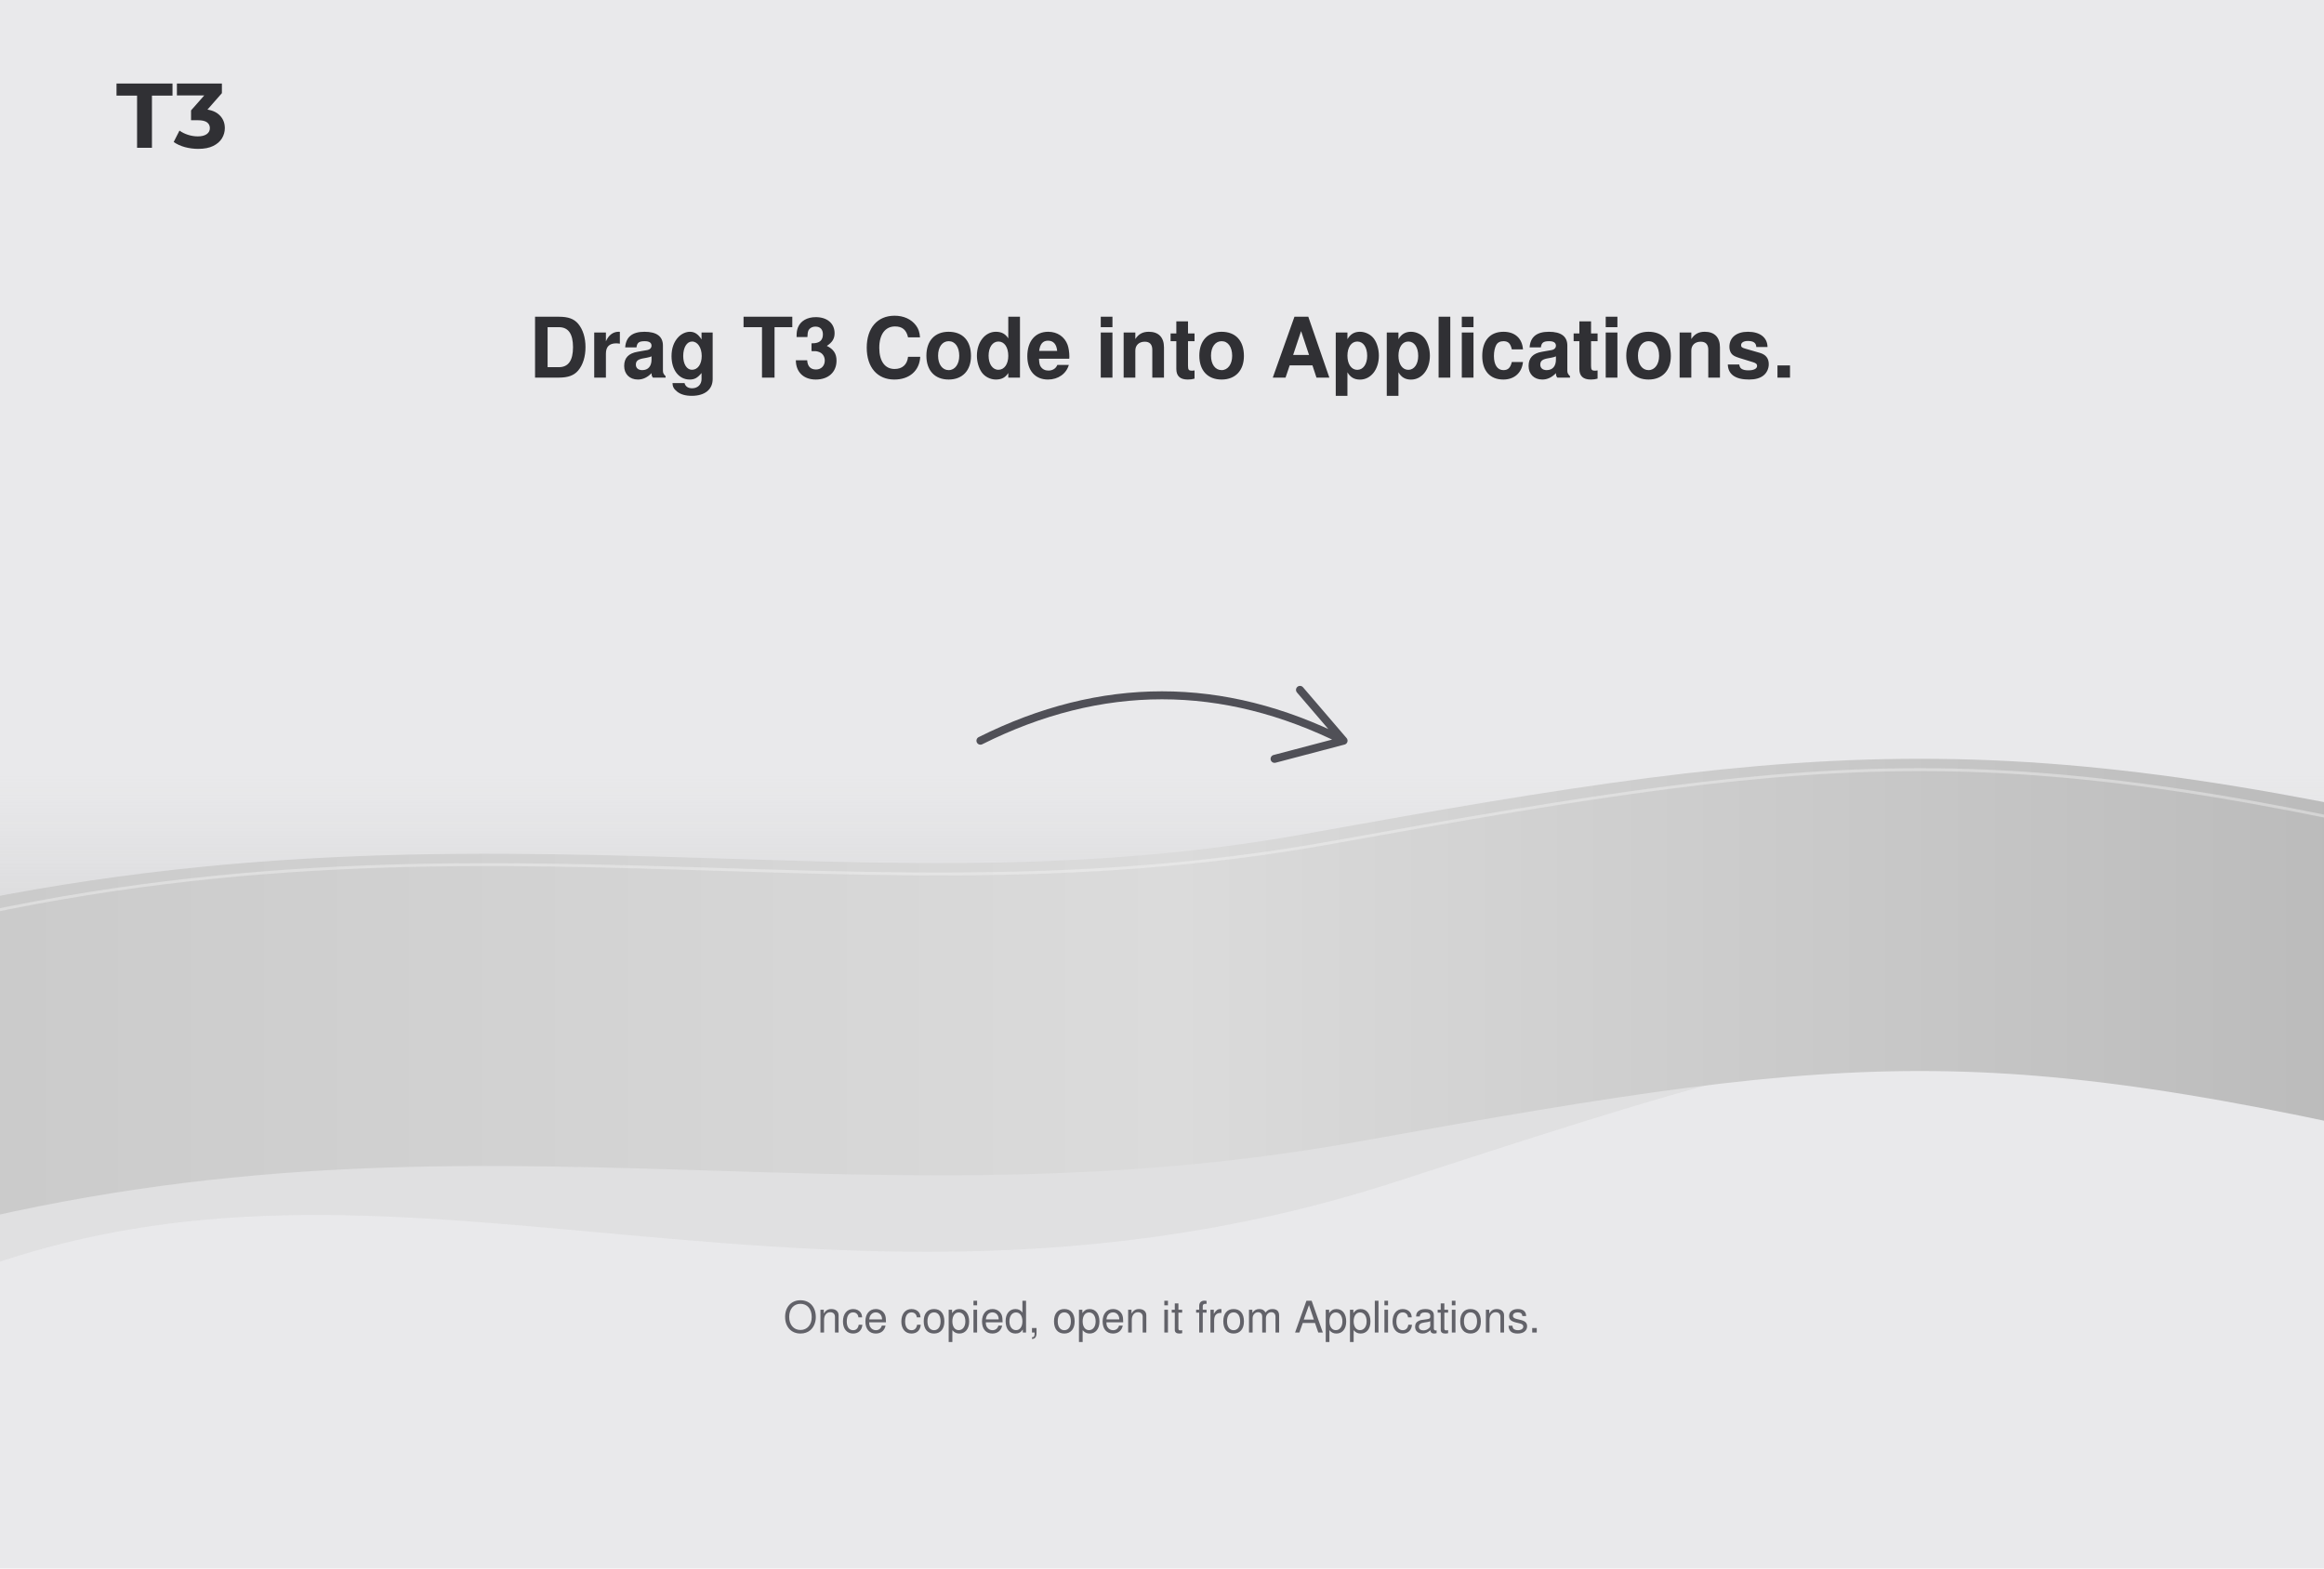
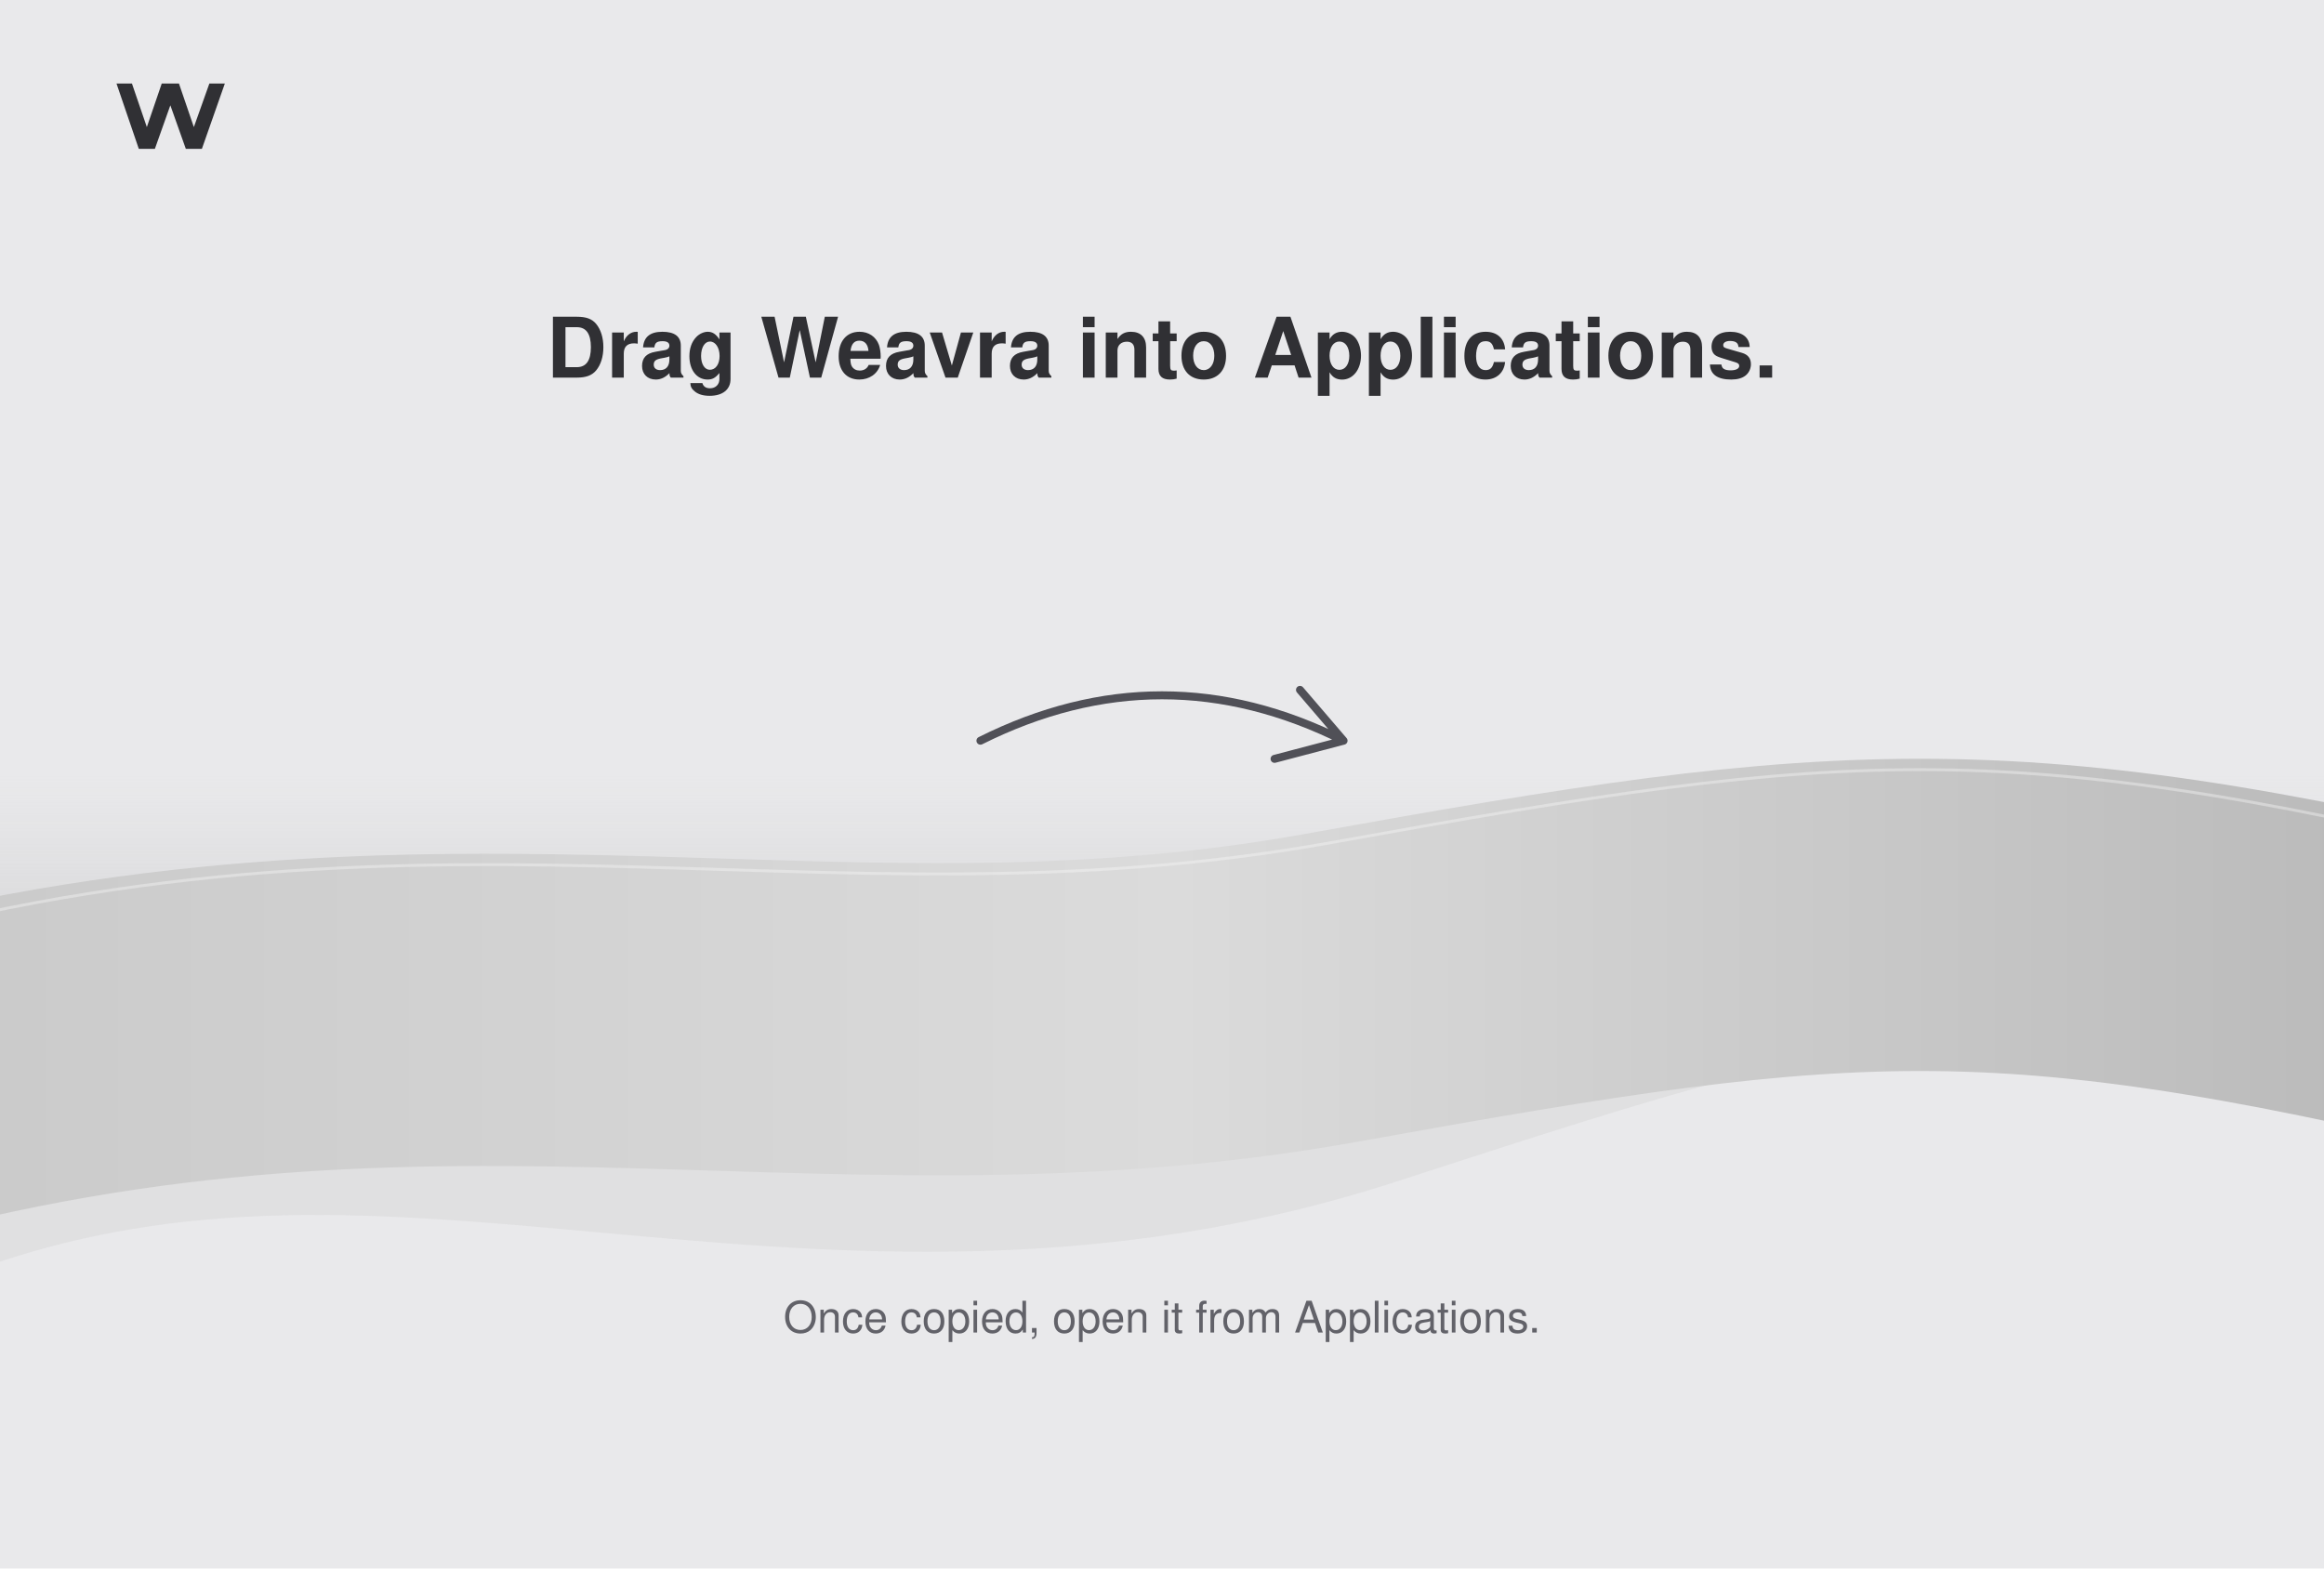
<svg xmlns="http://www.w3.org/2000/svg" width="1280" height="864" viewBox="0 0 640 432">
  <defs>
    <linearGradient id="veil" x1="0" y1="0" x2="0" y2="1">
      <stop stop-color="#B7B7B7" stop-opacity="0" />
      <stop offset=".55" stop-color="#A5A5A5" stop-opacity=".24" />
      <stop offset="1" stop-color="#D1D1D1" stop-opacity=".4" />
    </linearGradient>
    <linearGradient id="silk" x1="0" y1="0" x2="1" y2="0">
      <stop stop-color="#C8C8C8" />
      <stop offset=".5" stop-color="#DBDBDB" />
      <stop offset="1" stop-color="#B5B5B5" />
    </linearGradient>
  </defs>
  <rect width="640" height="432" fill="#E9E9EB" />
  <path d="M-60 293C95 220 214 304 362 256S559 191 707 257" stroke="url(#veil)" stroke-width="146" fill="none" opacity="1" stroke-linecap="round" stroke-linejoin="round" />
  <path d="M-60 306C113 252 223 298 367 272S553 242 707 280" stroke="url(#silk)" stroke-width="86" fill="none" opacity="1" stroke-linecap="round" stroke-linejoin="round" />
  <path d="M-60 266C113 212 223 258 367 232S553 202 707 240" stroke="#F5F5F5" stroke-width="0.8" fill="none" opacity="0.42" stroke-linecap="round" stroke-linejoin="round" />
-   <svg x="32" y="23" width="30" height="18" viewBox="15.531 37 94.394 56.96" fill="#303034">
-     <path d="M33.451 93V47.56H15.531V37H64.331V47.56H46.411V93H33.451ZM86.725 93.96C82.832 93.96 78.965 93.453 75.125 92.44C71.285 91.373 68.032 89.88 65.365 87.96L70.405 78.04C72.539 79.587 75.019 80.813 77.845 81.72C80.672 82.627 83.525 83.08 86.405 83.08C89.659 83.08 92.219 82.44 94.085 81.16C95.952 79.88 96.885 78.12 96.885 75.88C96.885 73.747 96.059 72.067 94.405 70.84C92.752 69.613 90.085 69 86.405 69H80.485V60.44L96.085 42.76L97.525 47.4H68.165V37H107.365V45.4L91.845 63.08L85.285 59.32H89.045C95.925 59.32 101.125 60.867 104.645 63.96C108.165 67.053 109.925 71.027 109.925 75.88C109.925 79.027 109.099 81.987 107.445 84.76C105.792 87.48 103.259 89.693 99.845 91.4C96.432 93.107 92.059 93.96 86.725 93.96Z" />
+   <svg x="32" y="23" width="30" height="18" viewBox="15.53 37 94.5 57" fill="#303034">
+     <path d="M15.53 37H29L42 75L55 37H70L83 75L96.53 37H110.03L90 94H76L62.5 56L49 94H35Z" />
  </svg>
-   <text x="320" y="104" fill="#303034" font-family="Helvetica" font-size="23" font-weight="700" text-anchor="middle">Drag T3 Code into Applications.</text>
+   <text x="320" y="104" fill="#303034" font-family="Helvetica" font-size="23" font-weight="700" text-anchor="middle">Drag Weavra into Applications.</text>
  <path d="M270 204Q320 179 370 204M358 190L370 204L351 209" stroke="#505057" stroke-width="2.2" fill="none" opacity="1" stroke-linecap="round" stroke-linejoin="round" />
  <text x="320" y="367" fill="#626269" font-family="Helvetica" font-size="12" font-weight="400" text-anchor="middle">Once copied, open it from Applications.</text>
</svg>
